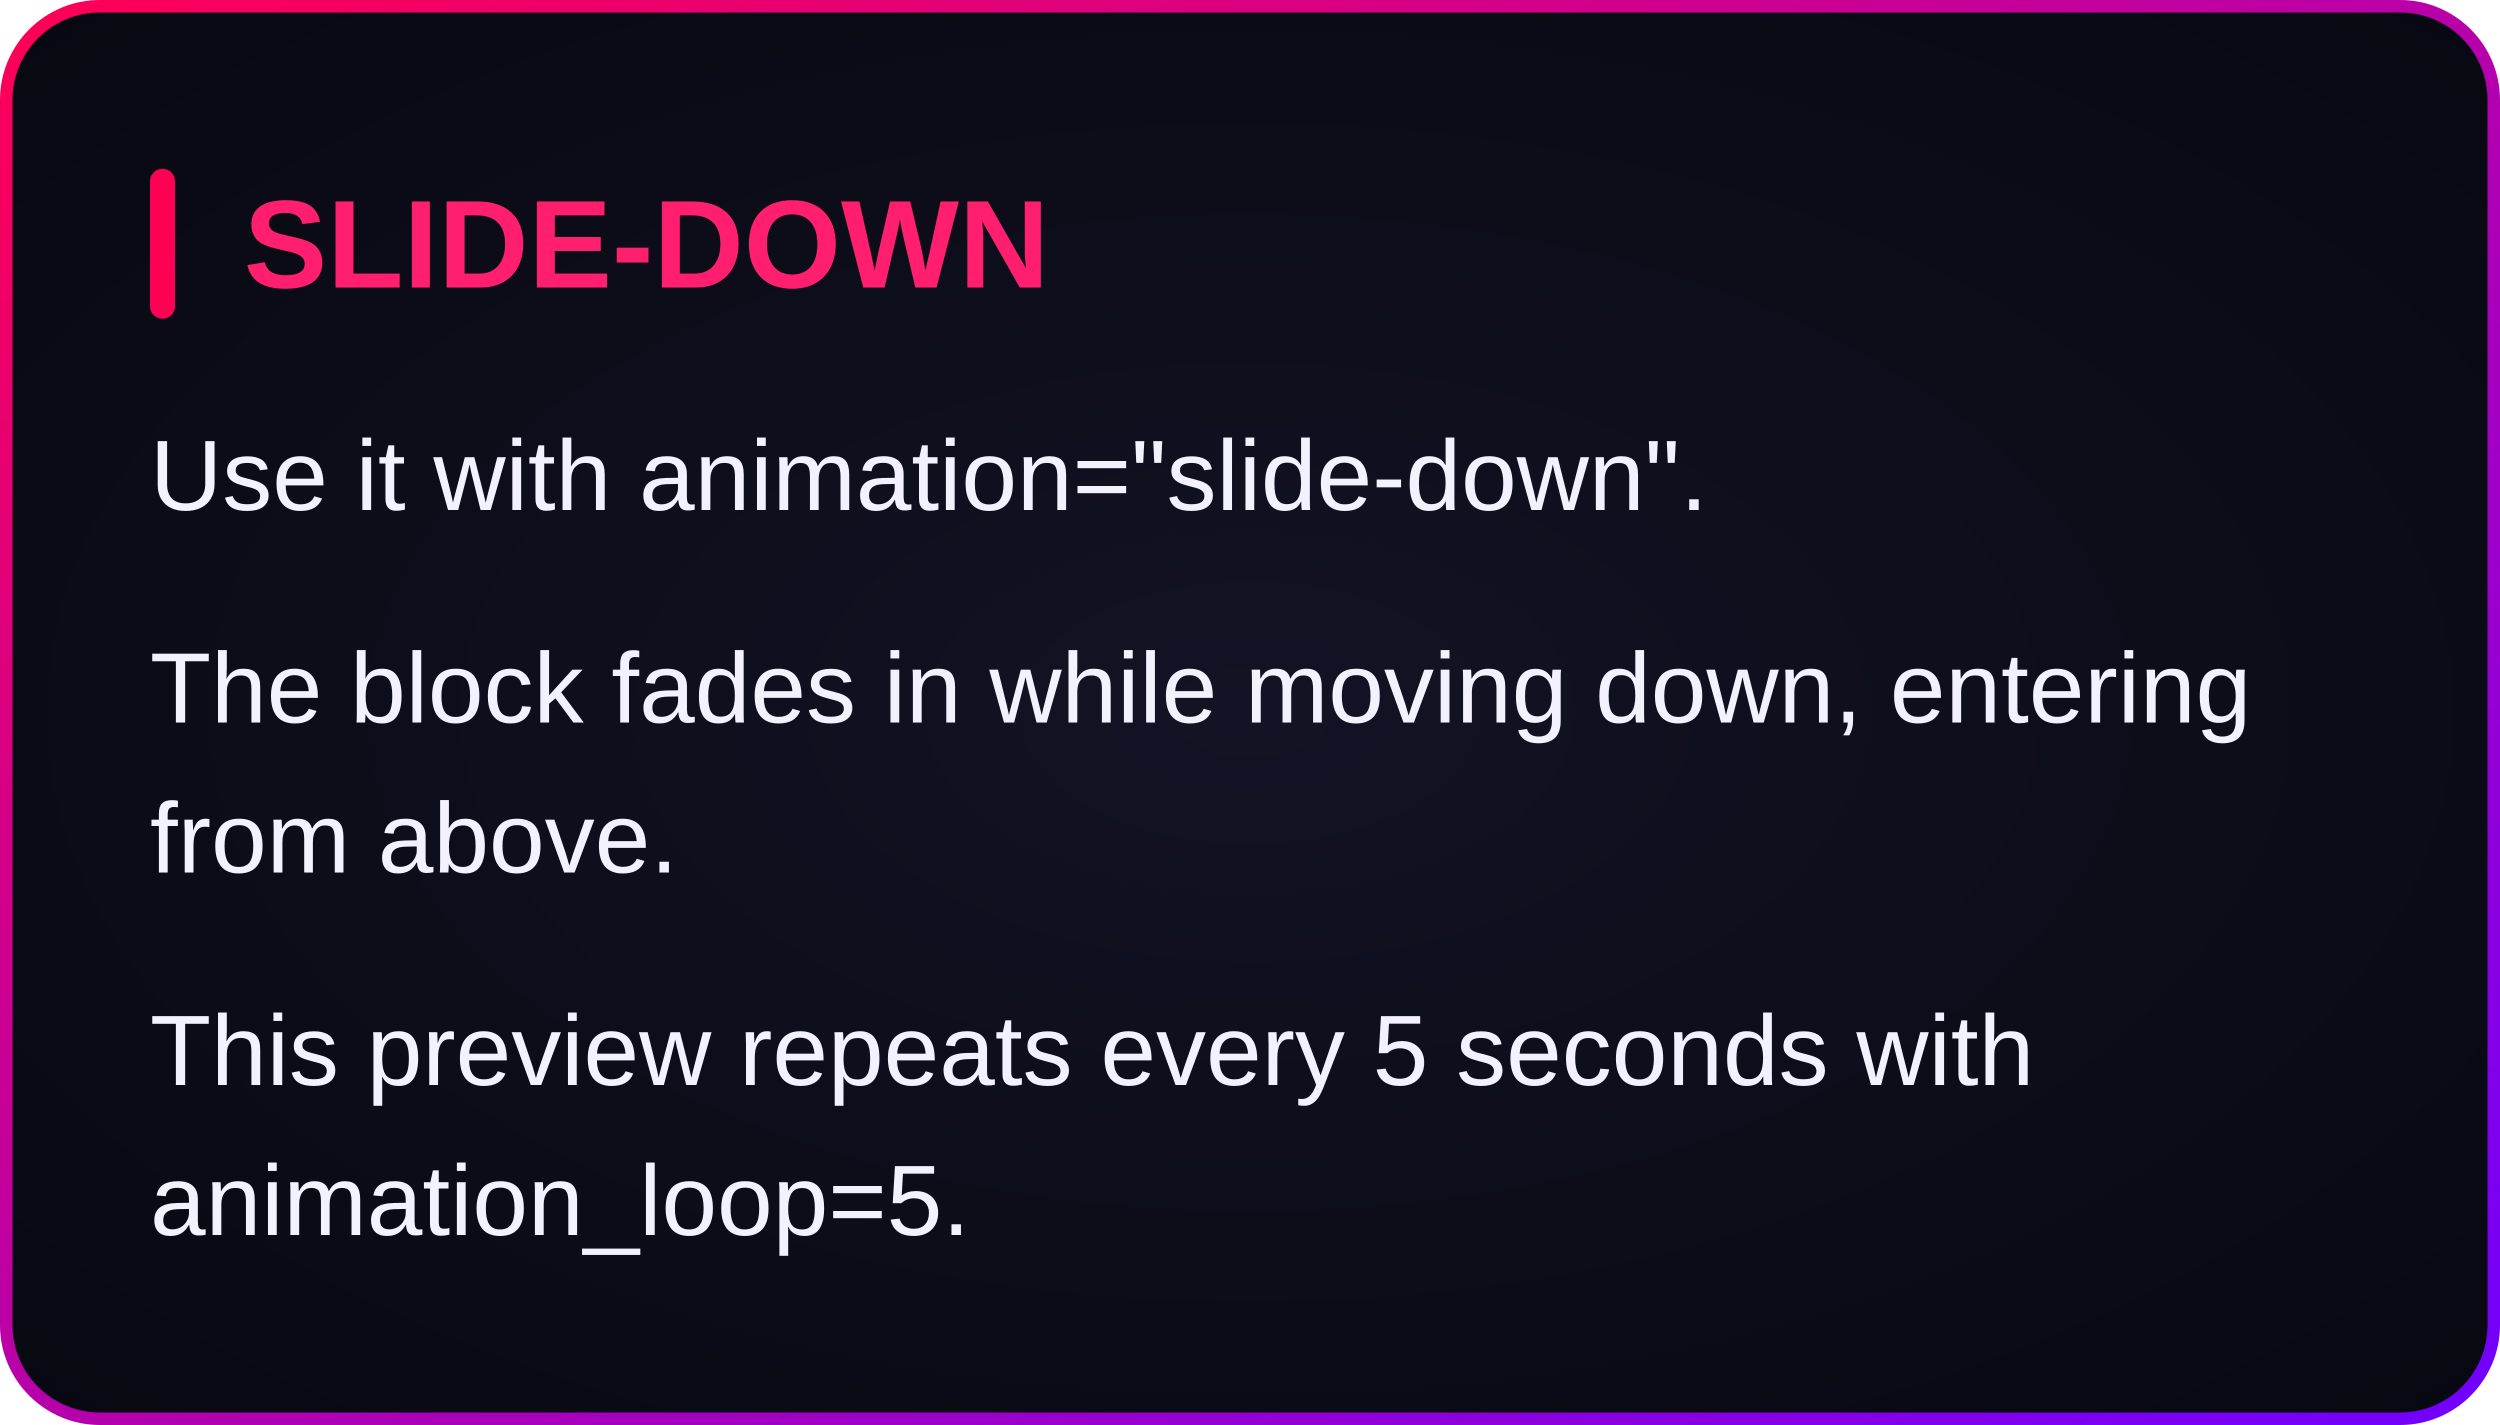
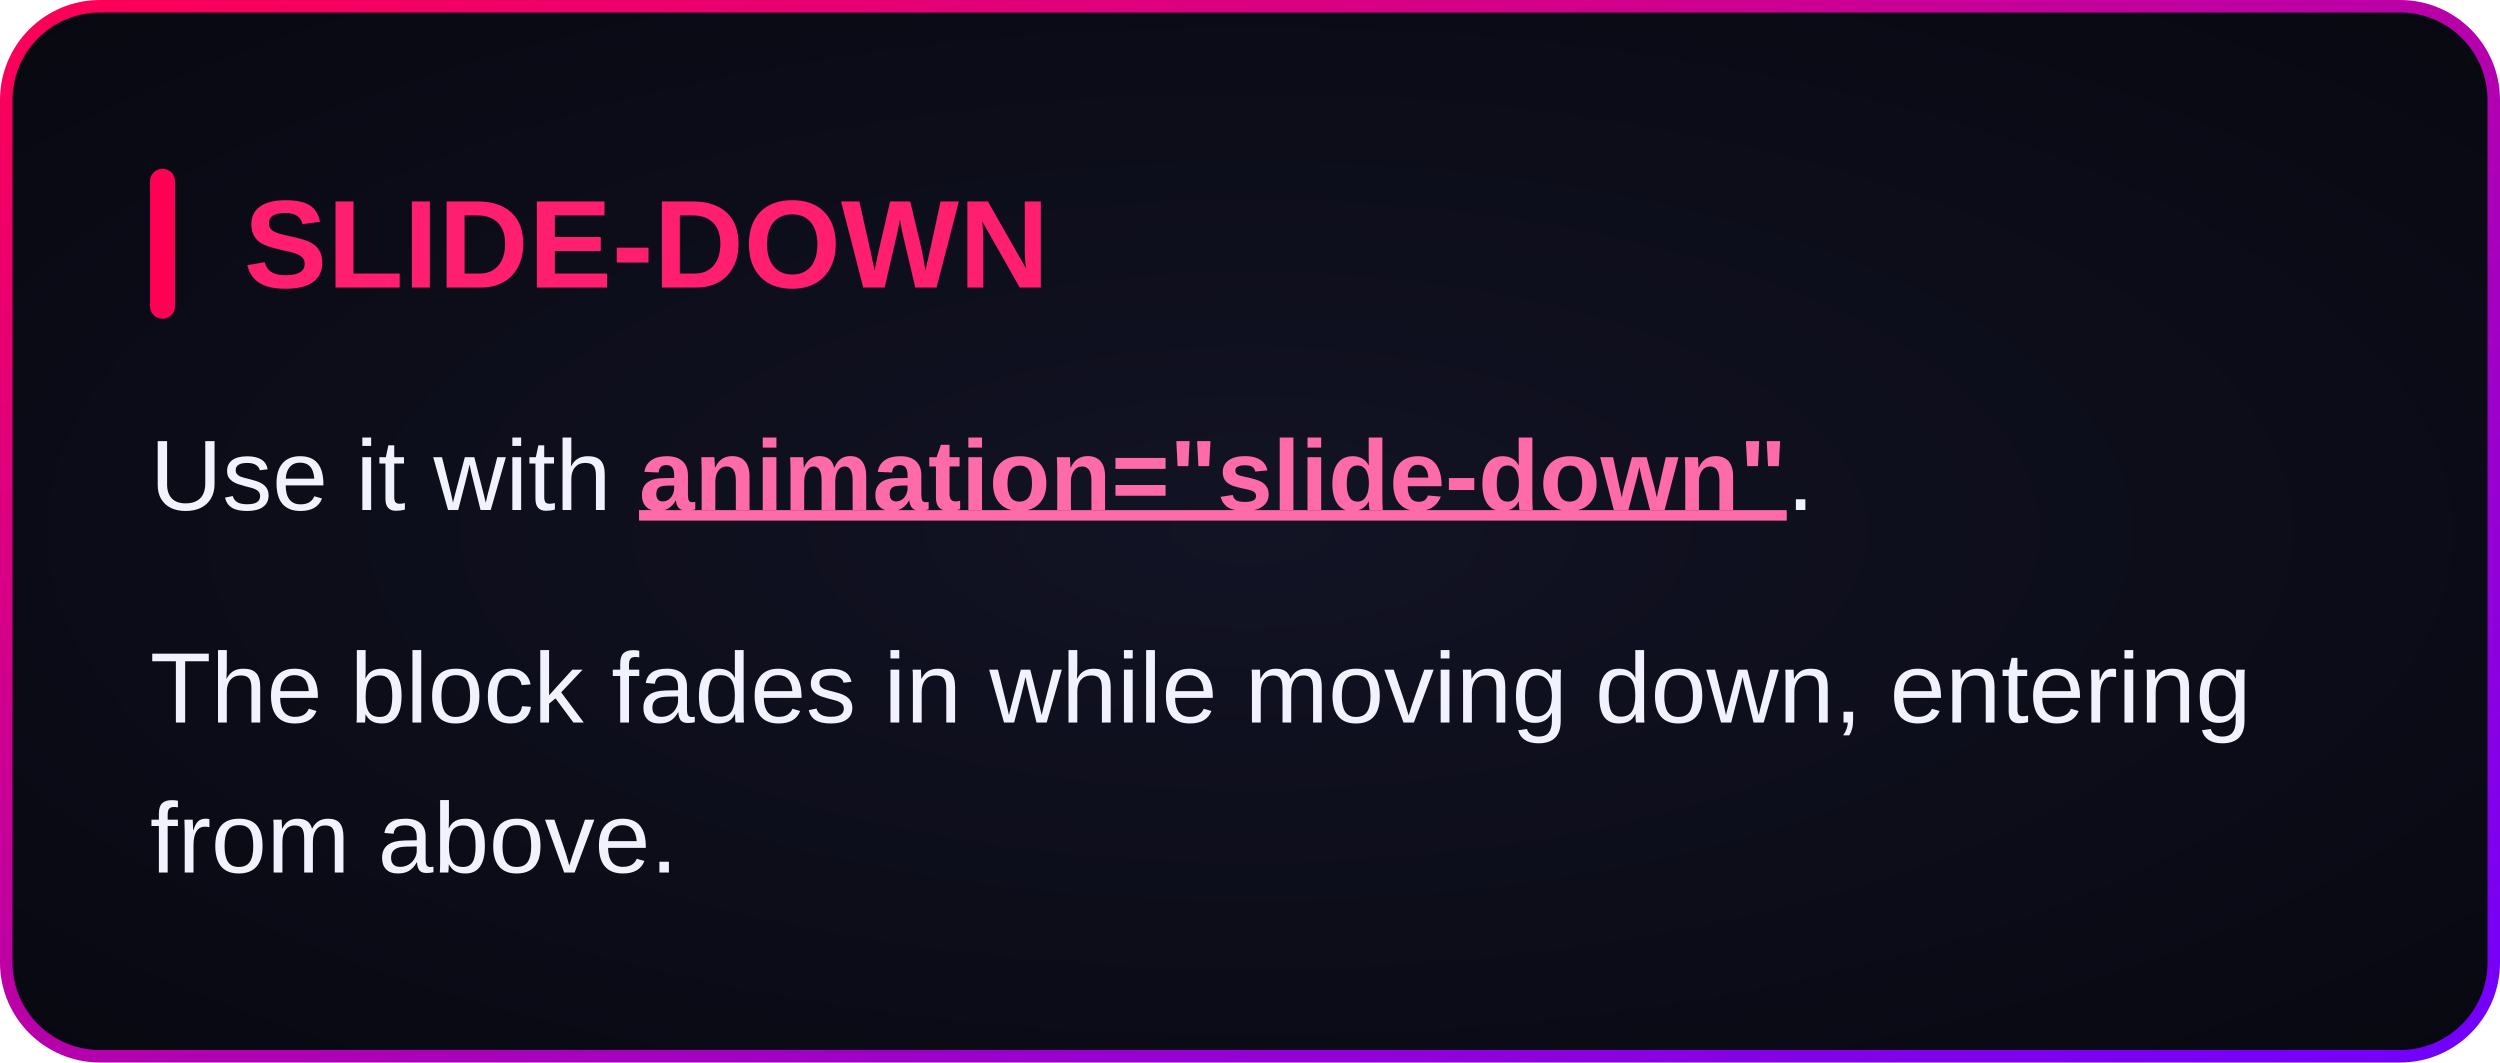
- <svg xmlns="http://www.w3.org/2000/svg" width="400" height="228" viewBox="0 0 400 228">
+ <svg xmlns="http://www.w3.org/2000/svg" width="400" height="170" viewBox="0 0 400 170">
  <style>
@keyframes entry {
-   0% { opacity: 0; transform: translateY(-24px); } 16.000% { opacity: 1; transform: none; } 100% { opacity: 1; transform: none; }
+   0% { opacity: 0; transform: translateY(-24px); } 20.000% { opacity: 1; transform: none; } 100% { opacity: 1; transform: none; }
}
.entry {
-   animation: entry 5s ease-out infinite;
+   animation: entry 4s ease-out infinite;
  transform-box: fill-box;
  transform-origin: center;
}
@media (prefers-reduced-motion: reduce) {
  .entry { animation: none; }
}
</style>
  <g class="entry">
    <defs>
      <radialGradient id="background" cx="0.5" cy="0.5" r="0.7">
        <stop offset="0" stop-color="#121324" />
        <stop offset="1" stop-color="#080811" />
      </radialGradient>
      <linearGradient id="border" x1="0" y1="0" x2="1" y2="1">
        <stop offset="0" stop-color="#FF0055" />
        <stop offset="1" stop-color="#7000FF" />
      </linearGradient>
    </defs>
-     <rect x="1" y="1" width="398" height="226" rx="15" fill="url(#background)" stroke="none" stroke-width="2" />
-     <rect x="1" y="1" width="398" height="226" rx="15" fill="none" stroke="url(#border)" stroke-width="2" />
+     <rect x="1" y="1" width="398" height="168" rx="15" fill="url(#background)" stroke="none" stroke-width="2" />
+     <rect x="1" y="1" width="398" height="168" rx="15" fill="none" stroke="url(#border)" stroke-width="2" />
    <g font-family="Arial, Helvetica, sans-serif">
      <rect x="24.0" y="27.0" width="4" height="24.0" rx="2" fill="#FF0055" />
      <text x="39.0" y="46.0" font-size="20" fill="#FF1F6E" font-weight="700">SLIDE-DOWN</text>
-       <text x="24.0" y="81.6" font-size="16" fill="#F2F2FF">Use it with animation="slide-down".</text>
+       <text x="24.0" y="81.6" font-size="16" fill="#F2F2FF">Use it with <tspan fill="#FF6BA8" font-weight="700" text-decoration="underline">animation="slide-down"</tspan>.</text>
      <text x="24.0" y="115.6" font-size="16" fill="#F2F2FF">The block fades in while moving down, entering</text>
      <text x="24.0" y="139.6" font-size="16" fill="#F2F2FF">from above.</text>
-       <text x="24.0" y="173.6" font-size="16" fill="#F2F2FF">This preview repeats every 5 seconds with</text>
-       <text x="24.0" y="197.6" font-size="16" fill="#F2F2FF">animation_loop=5.</text>
    </g>
  </g>
</svg>
